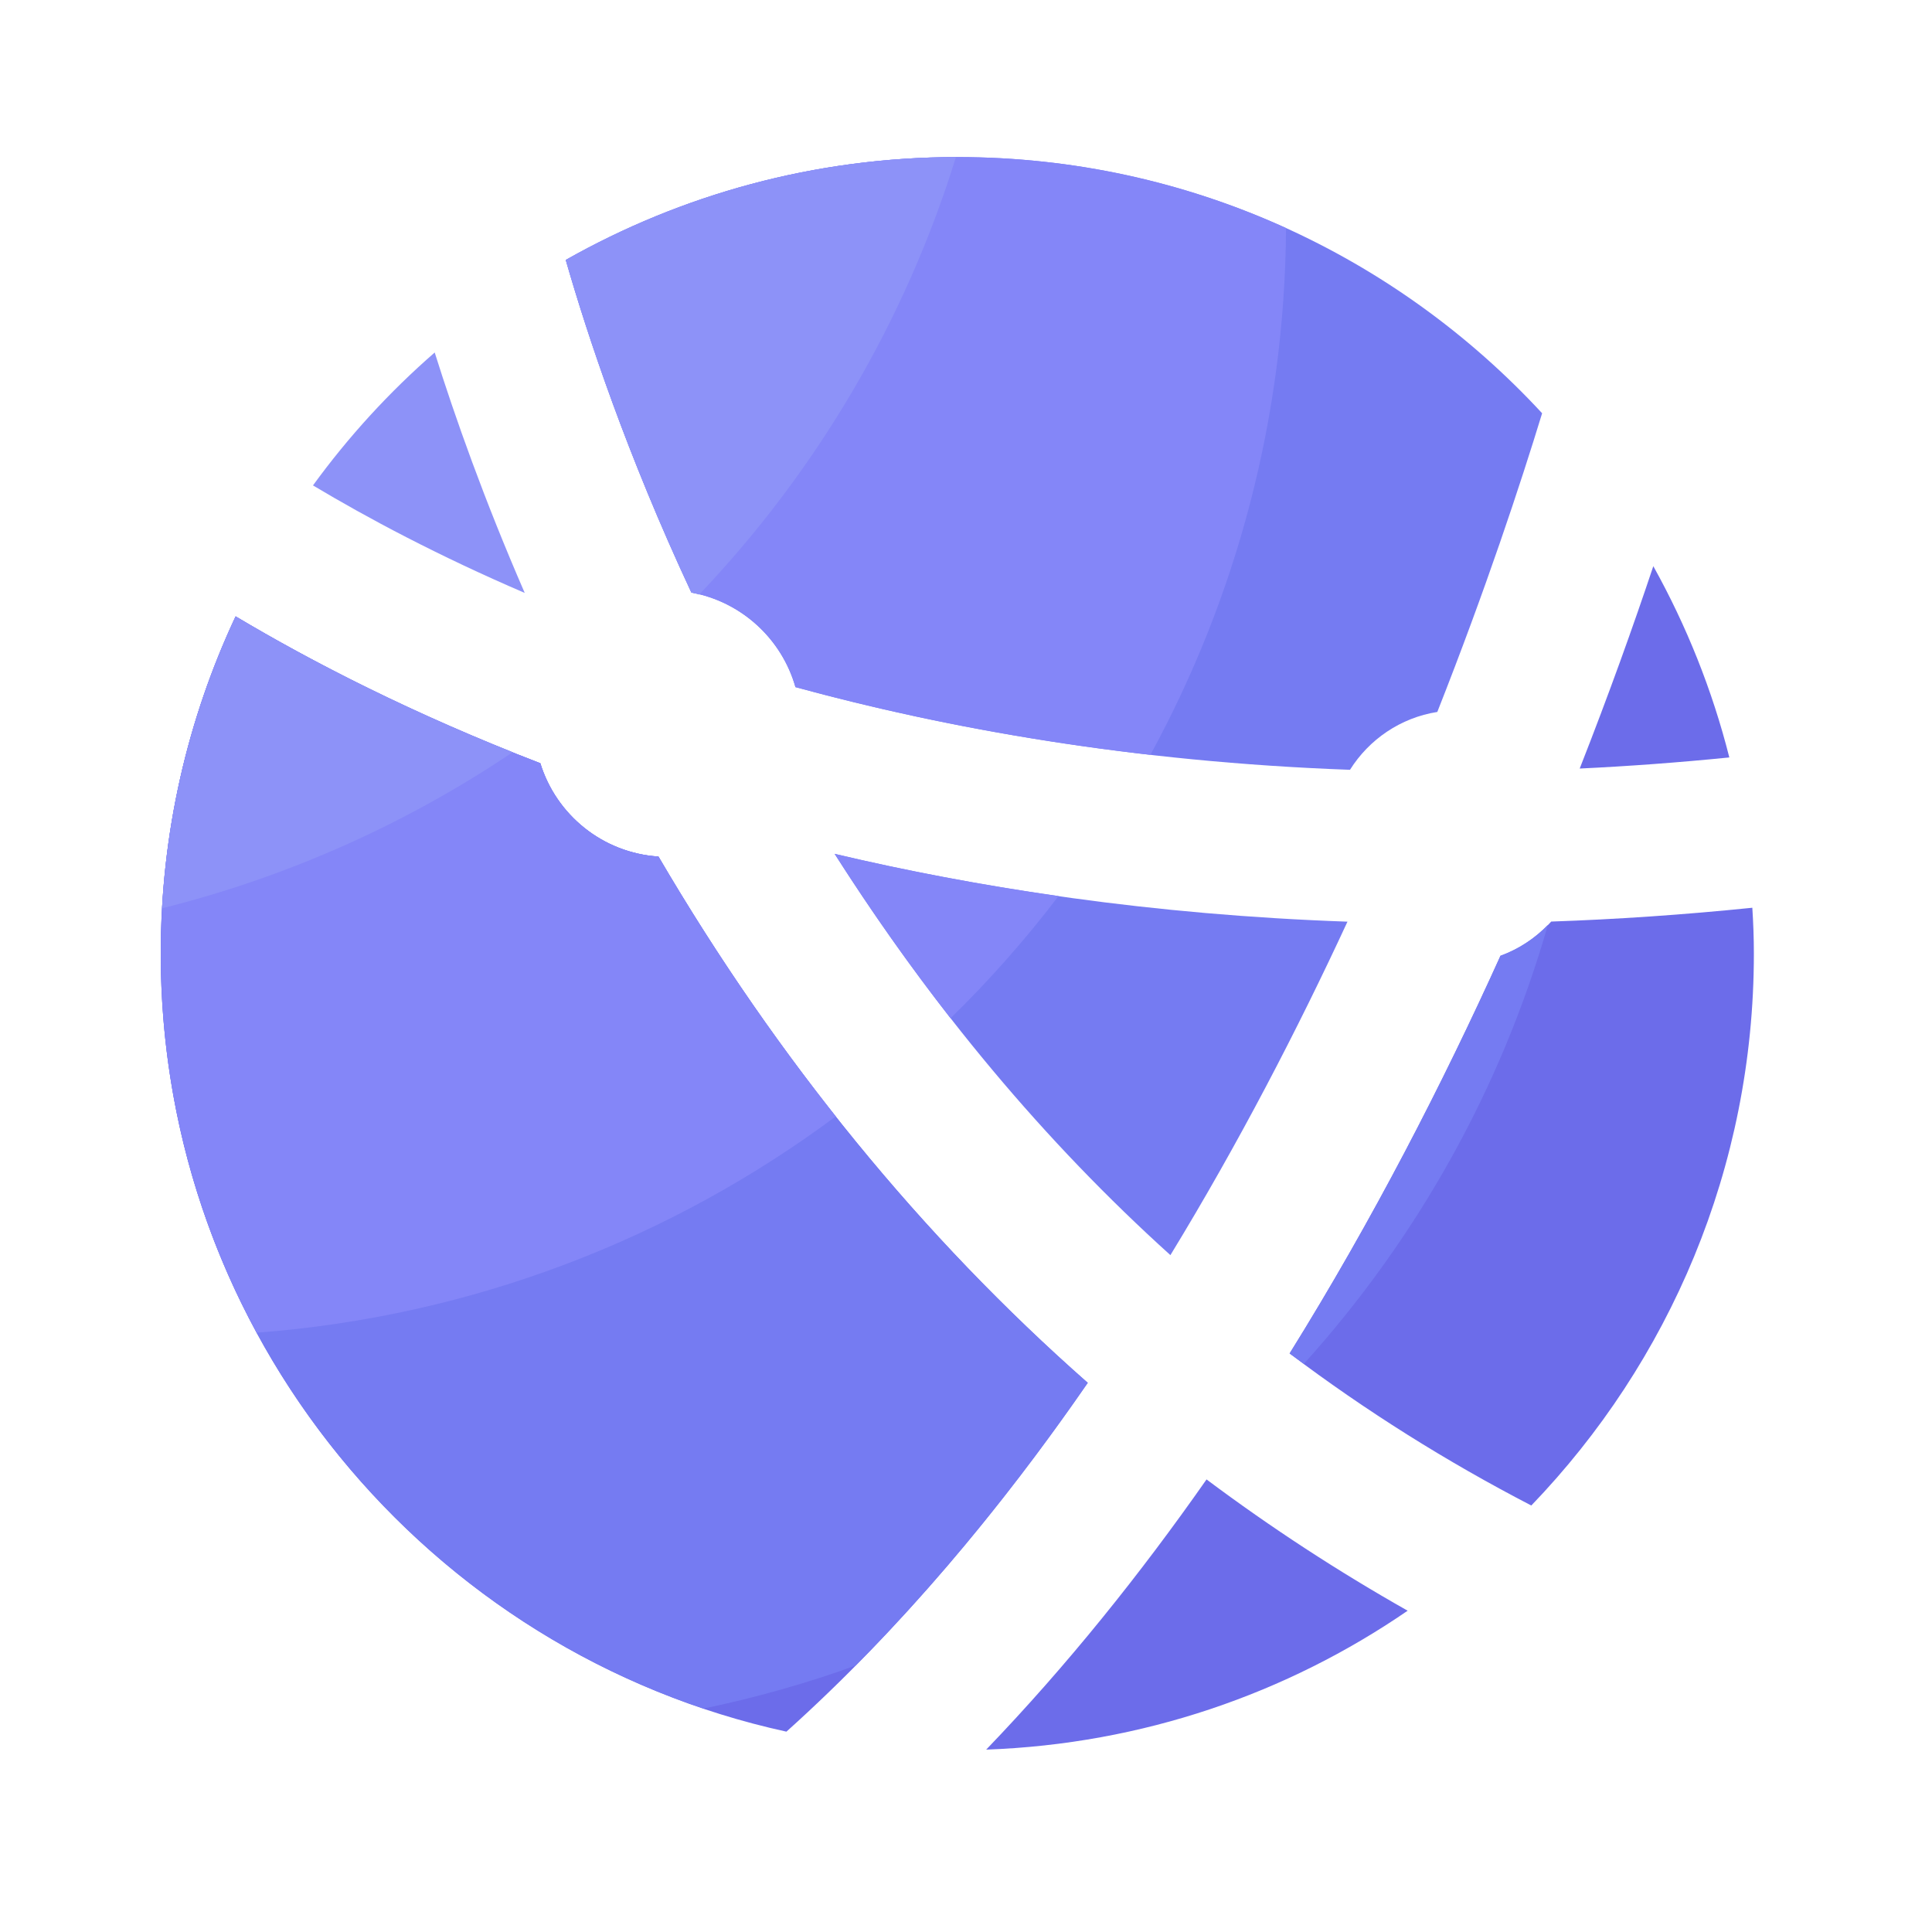
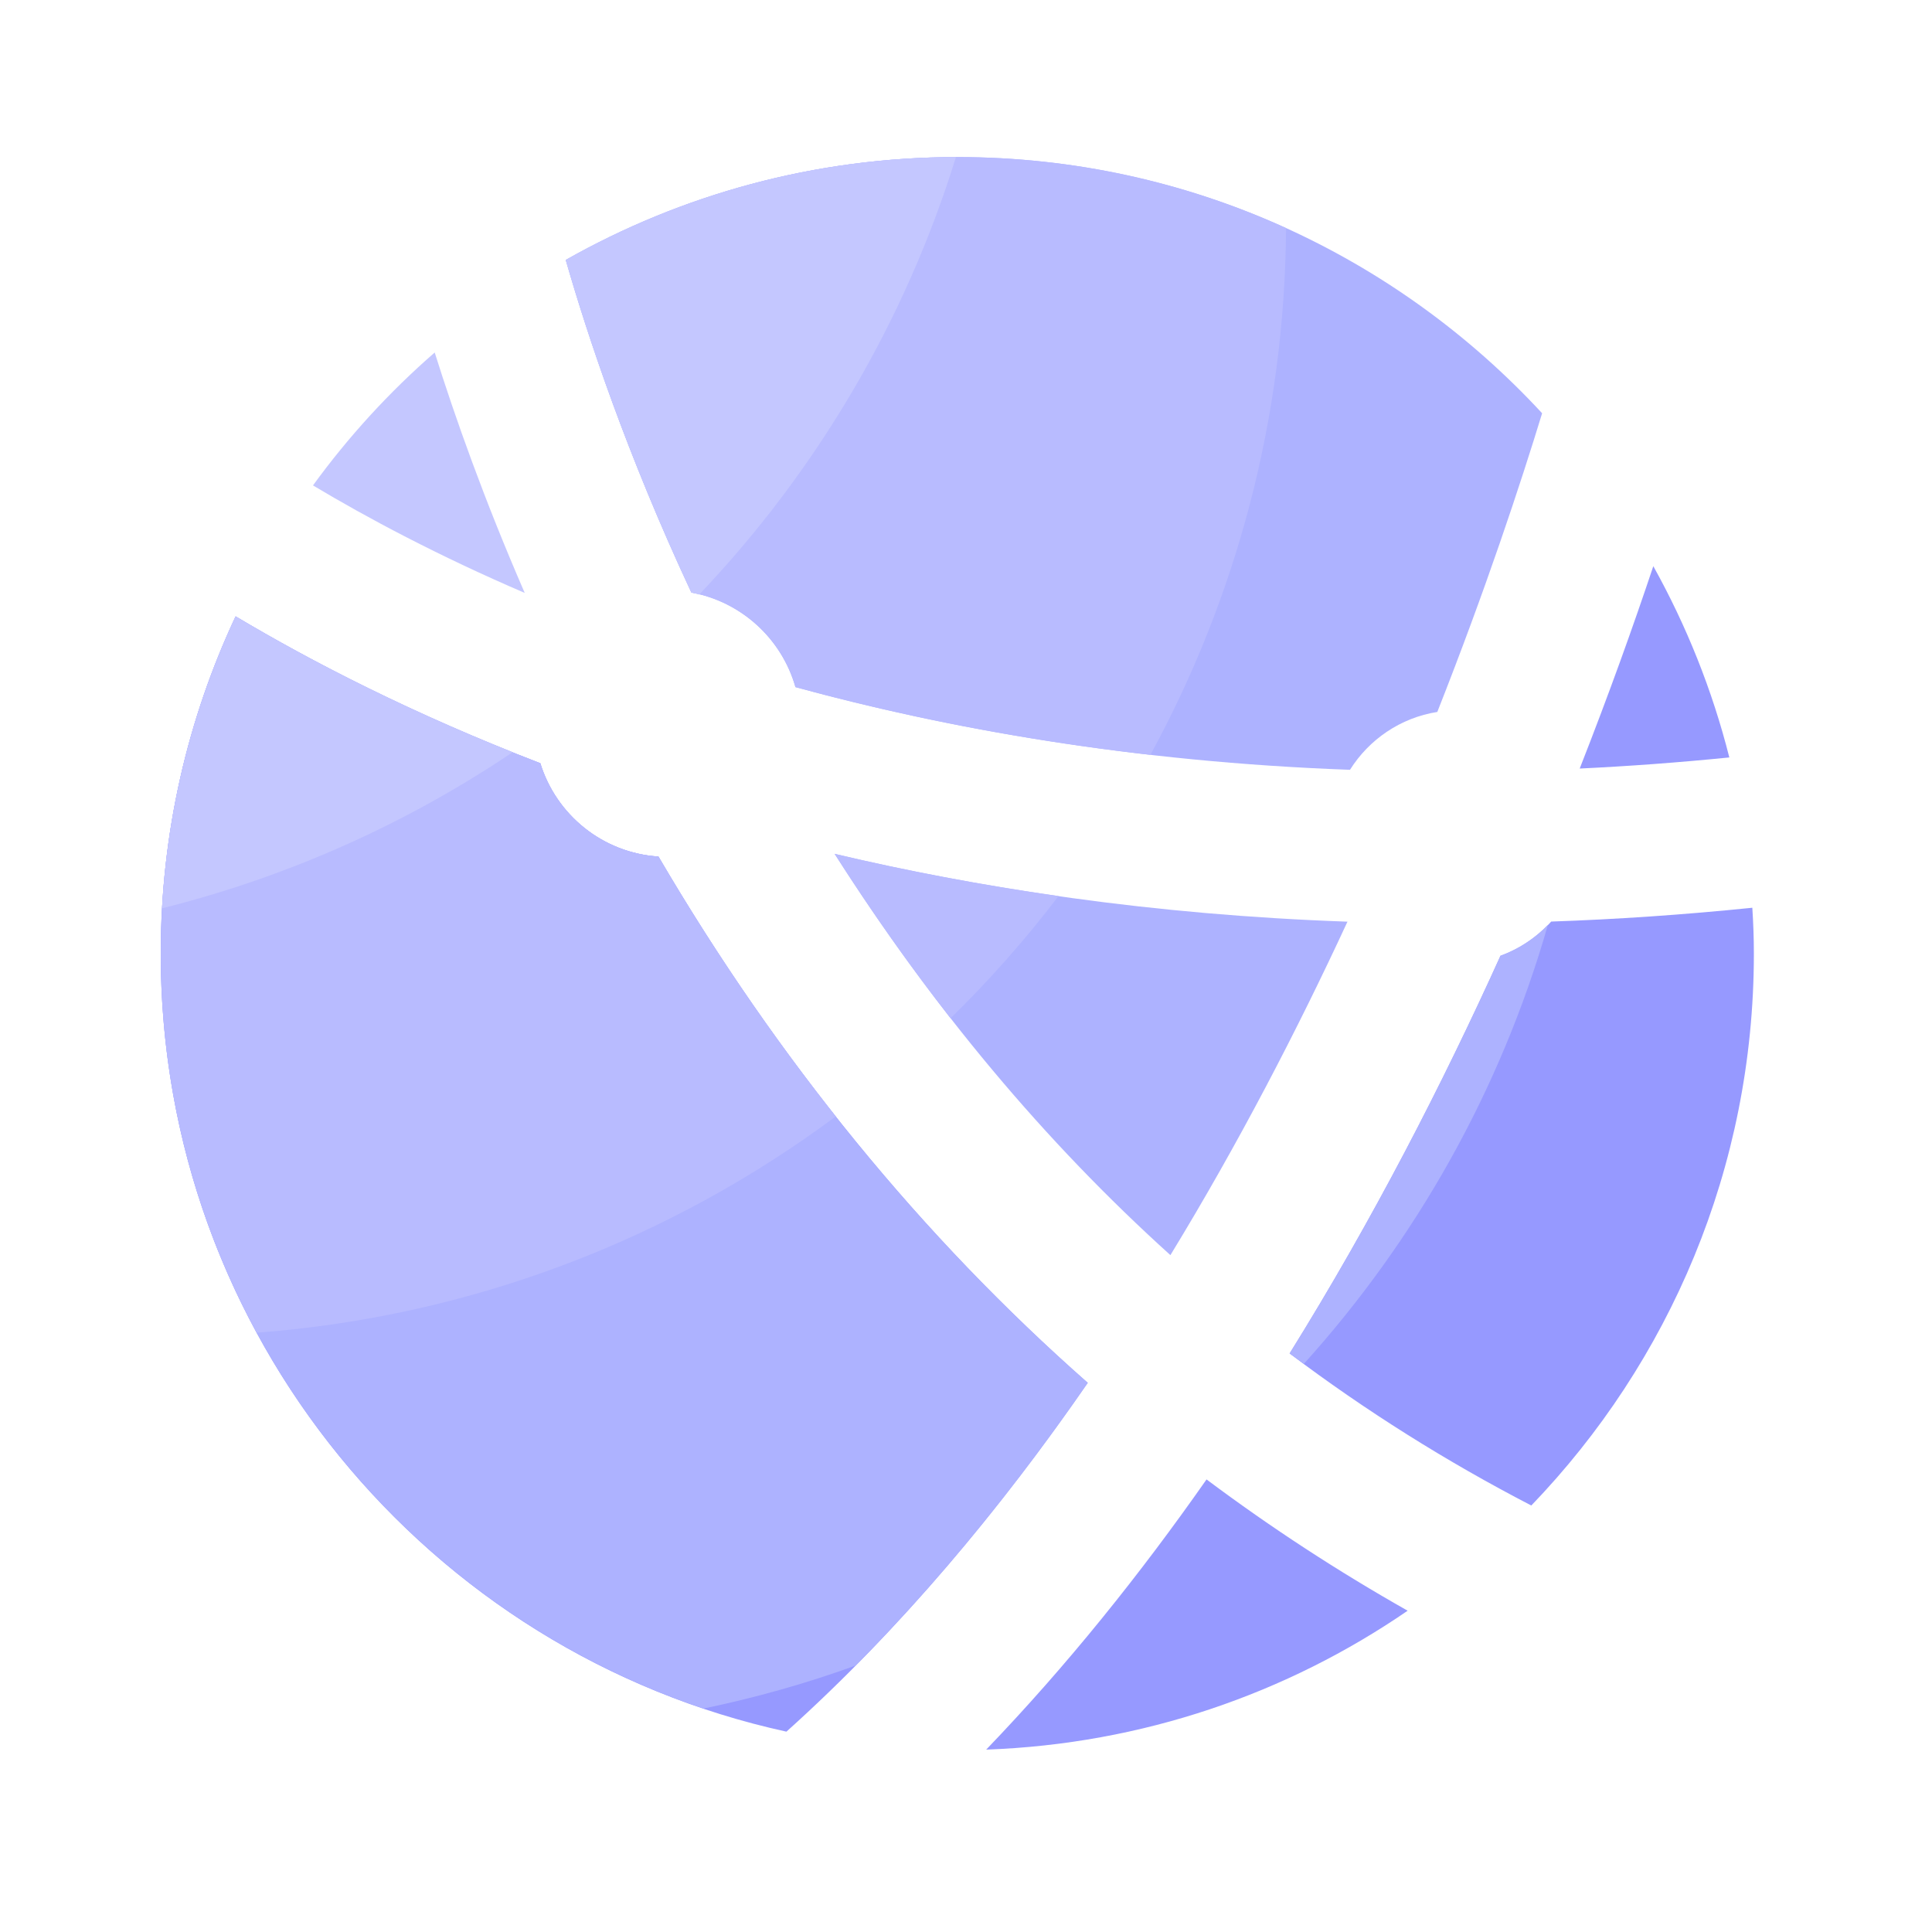
<svg xmlns="http://www.w3.org/2000/svg" viewBox="0 0 1024 1024" width="1024" height="1024">
-   <path d="M837.274 407.347c25.754-1.229 52.224-3.174 79.309-5.888-9.062-35.84-22.733-69.837-40.294-101.376-10.445 31.283-23.398 67.533-39.014 107.264z" fill="#6C6CEA" />
-   <path d="M278.118 314.266c-21.453-49.357-36.915-93.03-47.718-127.437-24.064 20.941-45.722 44.595-64.512 70.451 28.774 17.203 66.202 37.222 112.23 56.986z" fill="#8D92F8" />
-   <path d="M366.438 314.061c26.522 4.864 47.872 24.525 55.142 50.125 80.026 21.862 178.586 39.629 293.939 43.827 10.086-16.077 26.778-27.597 46.285-30.669 25.702-65.075 44.032-120.627 55.552-158.31-77.107-83.405-187.392-135.782-309.965-135.782-75.469 0-146.227 19.866-207.514 54.528 11.469 40.038 32.41 103.219 66.56 176.282zM442.368 452.557c51.968 81.562 111.36 152.576 177.971 212.685 36.198-59.341 67.379-119.603 93.85-176.742-103.424-3.635-194.458-17.613-271.821-35.942z" fill="#757BF2" />
-   <path d="M576.512 732.928c-87.603-77.158-164.198-170.803-227.533-278.938-29.645-1.946-54.17-22.118-62.618-49.459-67.994-26.163-121.907-54.221-161.485-77.824-25.446 54.272-39.68 114.842-39.68 178.739 0 202.086 141.978 370.944 331.622 412.365 60.314-54.17 113.408-117.862 159.693-184.883zM639.488 784.128c-35.072 50.125-73.933 98.611-116.787 143.206 82.739-2.97 159.437-29.696 223.386-73.626-36.864-20.838-72.448-44.032-106.598-69.581zM822.17 488.448c-7.27 8.09-16.486 14.336-26.88 18.125-30.515 67.482-67.533 139.674-111.77 210.79 40.397 30.464 83.149 57.293 128.102 80.589 73.011-75.878 117.965-178.944 117.965-292.506 0-8.192-0.307-16.282-0.819-24.32-36.659 3.738-72.192 6.144-106.598 7.322z" fill="#6C6CEA" />
-   <path d="M348.979 453.99c-29.645-1.946-54.17-22.118-62.618-49.459-67.994-26.163-121.907-54.221-161.485-77.824-25.446 54.272-39.68 114.842-39.68 178.739 0 186.112 120.474 343.91 287.642 400.128 27.648-5.734 54.579-13.363 80.64-22.784 45.414-45.824 86.426-96.717 123.085-149.862-87.654-77.158-164.25-170.803-227.584-278.938zM795.29 506.573c-30.515 67.482-67.533 139.674-111.77 210.79 2.509 1.894 5.069 3.584 7.578 5.478 59.443-65.843 104.243-145.05 129.331-232.653-6.963 7.168-15.514 12.902-25.139 16.384z" fill="#757BF2" />
-   <path d="M136.09 706.355c114.534-8.653 219.904-49.971 306.893-114.637-33.894-42.803-65.28-88.781-93.952-137.728-29.645-1.946-54.17-22.118-62.618-49.459-67.994-26.163-121.907-54.221-161.485-77.824-25.446 54.272-39.68 114.842-39.68 178.739a419.446 419.446 0 0 0 50.842 200.909zM442.368 452.557c19.456 30.515 39.936 59.597 61.44 87.142 20.634-20.173 39.731-41.779 57.242-64.768-42.445-6.093-82.125-13.722-118.682-22.374zM681.626 120.883c-53.094-24.166-112.077-37.632-174.234-37.632-75.469 0-146.227 19.866-207.514 54.528 11.52 40.038 32.461 103.219 66.611 176.282 26.522 4.864 47.872 24.525 55.142 50.125 54.323 14.848 117.248 27.802 188.109 35.891 45.261-82.995 71.27-178.074 71.885-279.194z" fill="#8486F8" />
-   <path d="M271.718 398.694c-61.03-24.474-110.182-50.125-146.842-71.987a419.891 419.891 0 0 0-39.014 154.726c67.277-16.845 129.946-45.107 185.856-82.739zM299.827 137.779c11.52 40.038 32.461 103.219 66.611 176.282 1.434 0.256 2.765 0.717 4.147 1.075 61.798-65.024 108.902-144.077 136.09-231.885-75.162 0.102-145.715 19.917-206.848 54.528z" fill="#8D92F8" />
+   <path d="M837.274 407.347c25.754-1.229 52.224-3.174 79.309-5.888-9.062-35.84-22.733-69.837-40.294-101.376-10.445 31.283-23.398 67.533-39.014 107.264z" fill="#9699FF" />
+   <path d="M278.118 314.266c-21.453-49.357-36.915-93.03-47.718-127.437-24.064 20.941-45.722 44.595-64.512 70.451 28.774 17.203 66.202 37.222 112.23 56.986z" fill="#C4C7FF" />
+   <path d="M366.438 314.061c26.522 4.864 47.872 24.525 55.142 50.125 80.026 21.862 178.586 39.629 293.939 43.827 10.086-16.077 26.778-27.597 46.285-30.669 25.702-65.075 44.032-120.627 55.552-158.31-77.107-83.405-187.392-135.782-309.965-135.782-75.469 0-146.227 19.866-207.514 54.528 11.469 40.038 32.41 103.219 66.56 176.282zM442.368 452.557c51.968 81.562 111.36 152.576 177.971 212.685 36.198-59.341 67.379-119.603 93.85-176.742-103.424-3.635-194.458-17.613-271.821-35.942z" fill="#ADB2FF" />
+   <path d="M576.512 732.928c-87.603-77.158-164.198-170.803-227.533-278.938-29.645-1.946-54.17-22.118-62.618-49.459-67.994-26.163-121.907-54.221-161.485-77.824-25.446 54.272-39.68 114.842-39.68 178.739 0 202.086 141.978 370.944 331.622 412.365 60.314-54.17 113.408-117.862 159.693-184.883zM639.488 784.128c-35.072 50.125-73.933 98.611-116.787 143.206 82.739-2.97 159.437-29.696 223.386-73.626-36.864-20.838-72.448-44.032-106.598-69.581zM822.17 488.448c-7.27 8.09-16.486 14.336-26.88 18.125-30.515 67.482-67.533 139.674-111.77 210.79 40.397 30.464 83.149 57.293 128.102 80.589 73.011-75.878 117.965-178.944 117.965-292.506 0-8.192-0.307-16.282-0.819-24.32-36.659 3.738-72.192 6.144-106.598 7.322z" fill="#9699FF" />
+   <path d="M348.979 453.99c-29.645-1.946-54.17-22.118-62.618-49.459-67.994-26.163-121.907-54.221-161.485-77.824-25.446 54.272-39.68 114.842-39.68 178.739 0 186.112 120.474 343.91 287.642 400.128 27.648-5.734 54.579-13.363 80.64-22.784 45.414-45.824 86.426-96.717 123.085-149.862-87.654-77.158-164.25-170.803-227.584-278.938zM795.29 506.573c-30.515 67.482-67.533 139.674-111.77 210.79 2.509 1.894 5.069 3.584 7.578 5.478 59.443-65.843 104.243-145.05 129.331-232.653-6.963 7.168-15.514 12.902-25.139 16.384z" fill="#ADB2FF" />
+   <path d="M136.09 706.355c114.534-8.653 219.904-49.971 306.893-114.637-33.894-42.803-65.28-88.781-93.952-137.728-29.645-1.946-54.17-22.118-62.618-49.459-67.994-26.163-121.907-54.221-161.485-77.824-25.446 54.272-39.68 114.842-39.68 178.739a419.446 419.446 0 0 0 50.842 200.909zM442.368 452.557c19.456 30.515 39.936 59.597 61.44 87.142 20.634-20.173 39.731-41.779 57.242-64.768-42.445-6.093-82.125-13.722-118.682-22.374zM681.626 120.883c-53.094-24.166-112.077-37.632-174.234-37.632-75.469 0-146.227 19.866-207.514 54.528 11.52 40.038 32.461 103.219 66.611 176.282 26.522 4.864 47.872 24.525 55.142 50.125 54.323 14.848 117.248 27.802 188.109 35.891 45.261-82.995 71.27-178.074 71.885-279.194z" fill="#B8BBFF" />
+   <path d="M271.718 398.694c-61.03-24.474-110.182-50.125-146.842-71.987a419.891 419.891 0 0 0-39.014 154.726c67.277-16.845 129.946-45.107 185.856-82.739zM299.827 137.779c11.52 40.038 32.461 103.219 66.611 176.282 1.434 0.256 2.765 0.717 4.147 1.075 61.798-65.024 108.902-144.077 136.09-231.885-75.162 0.102-145.715 19.917-206.848 54.528z" fill="#C4C7FF" />
</svg>
